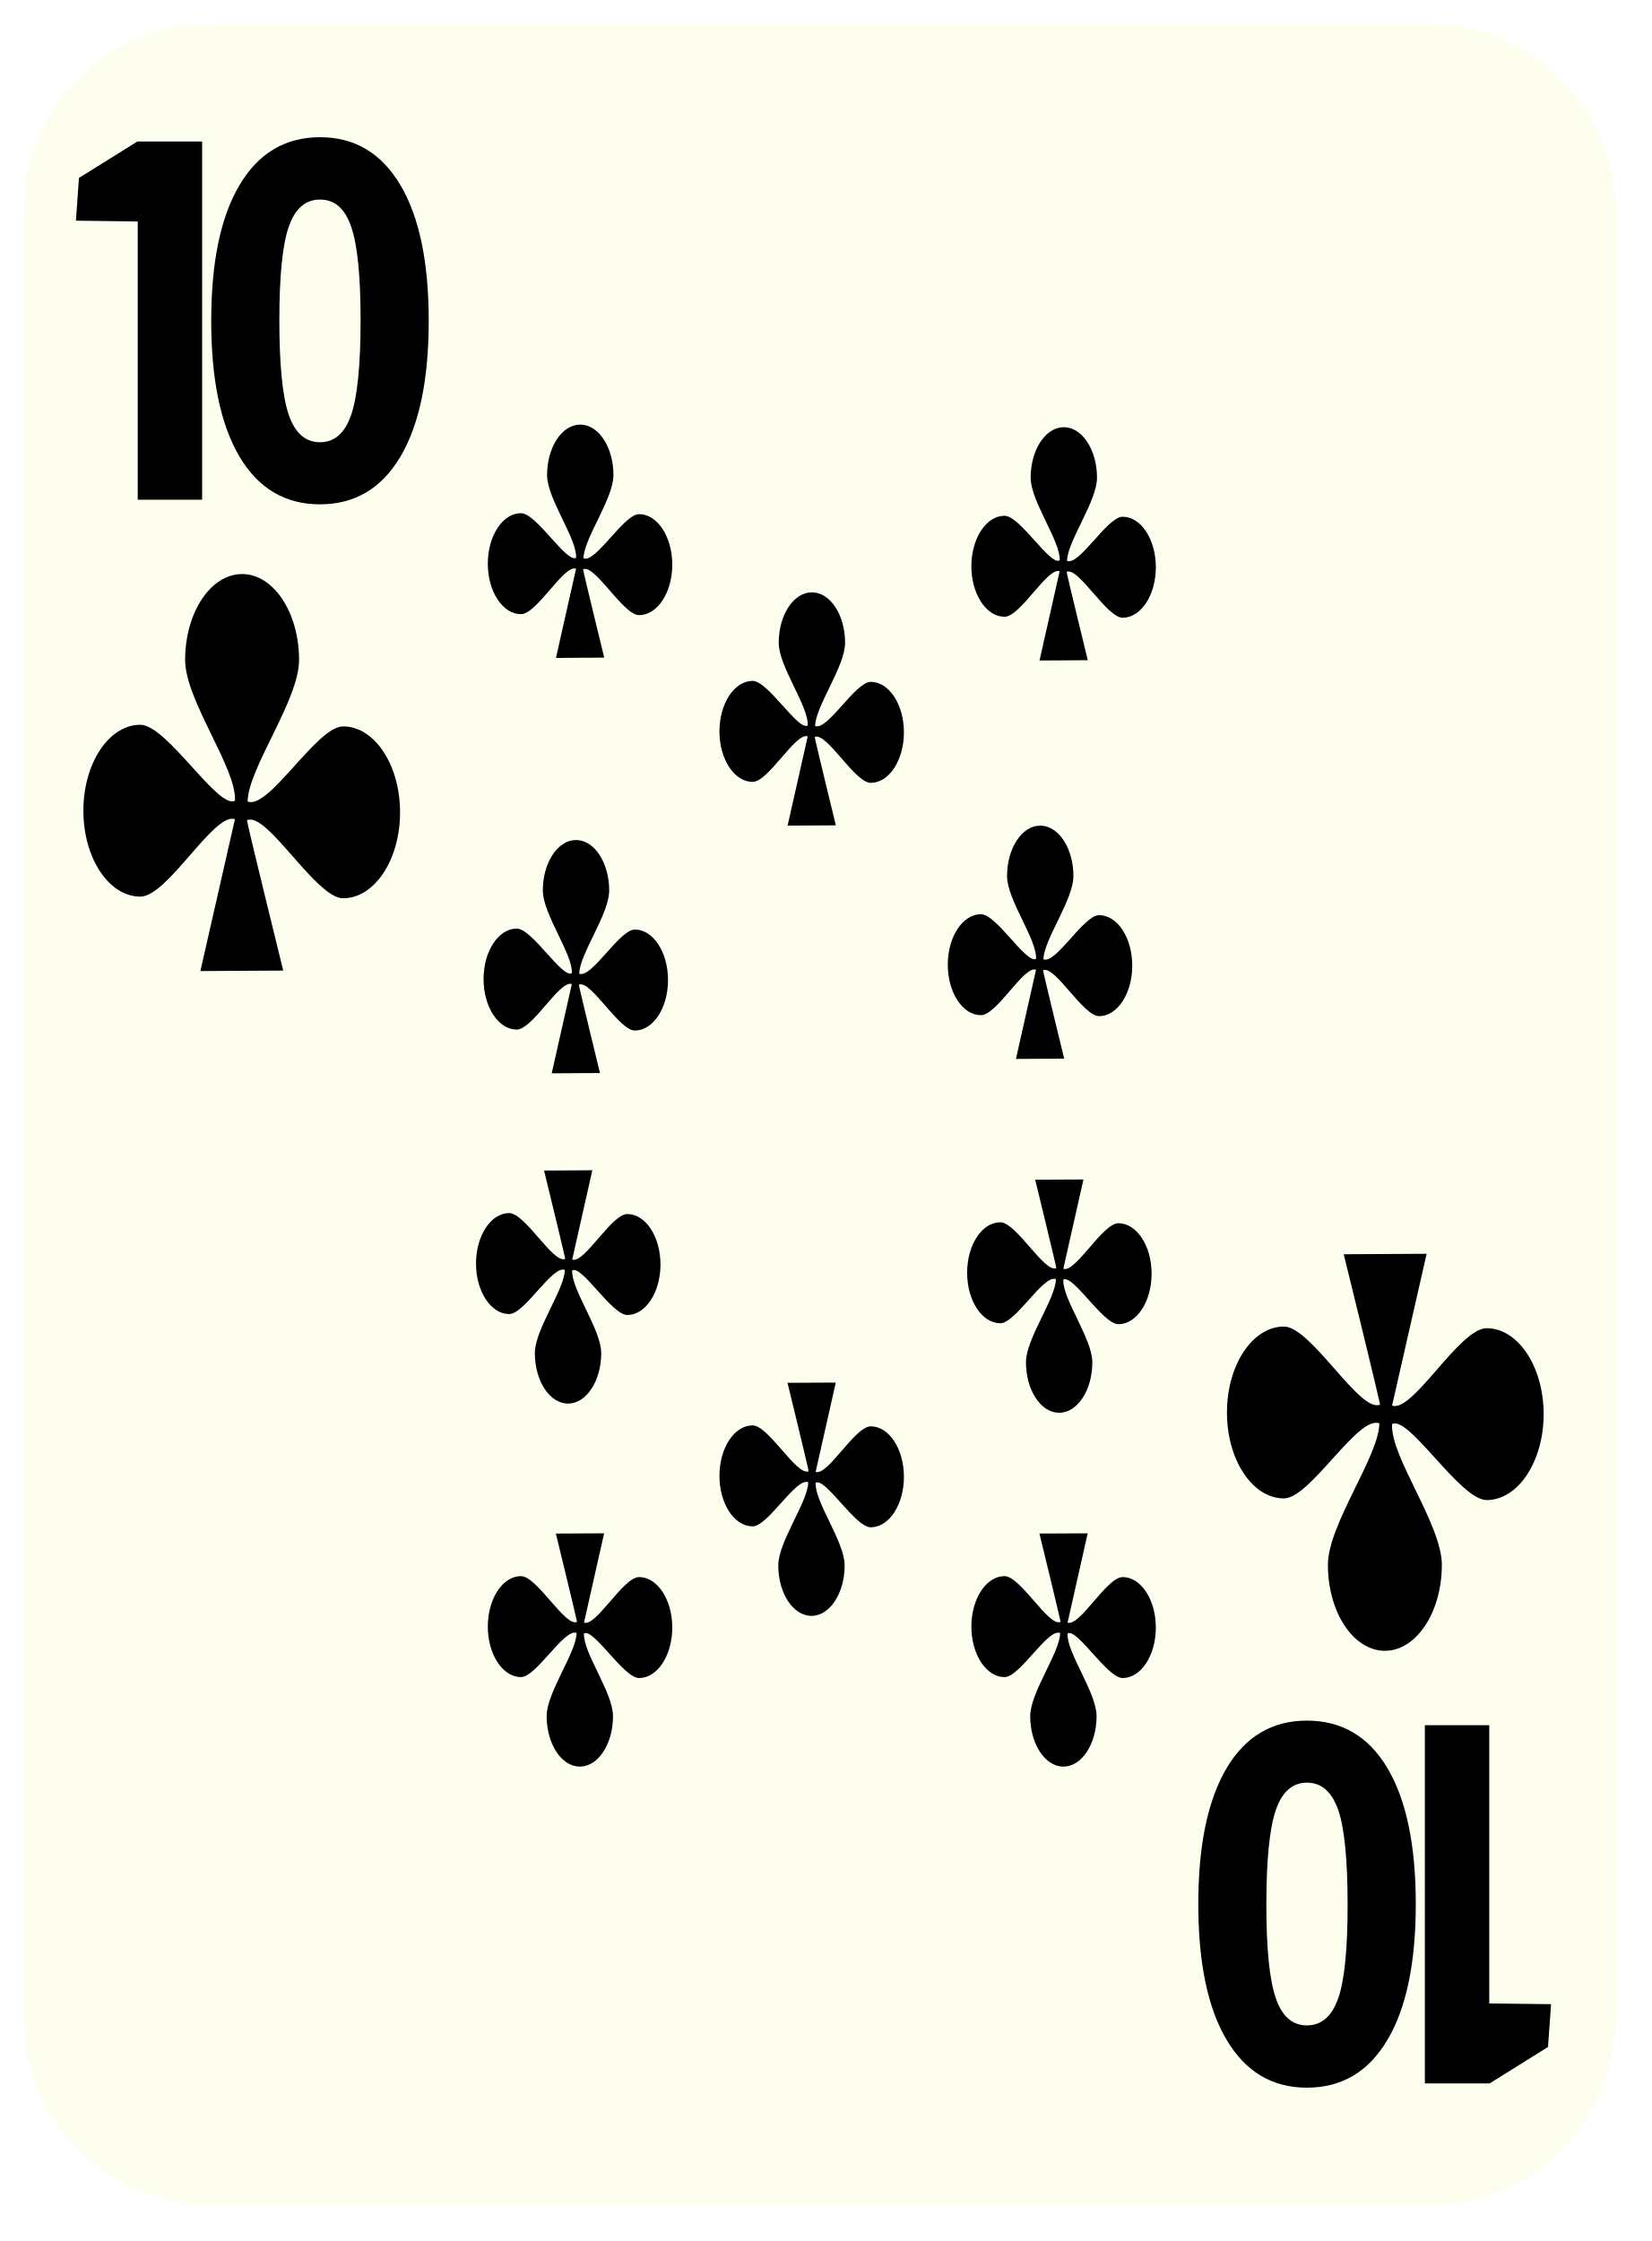
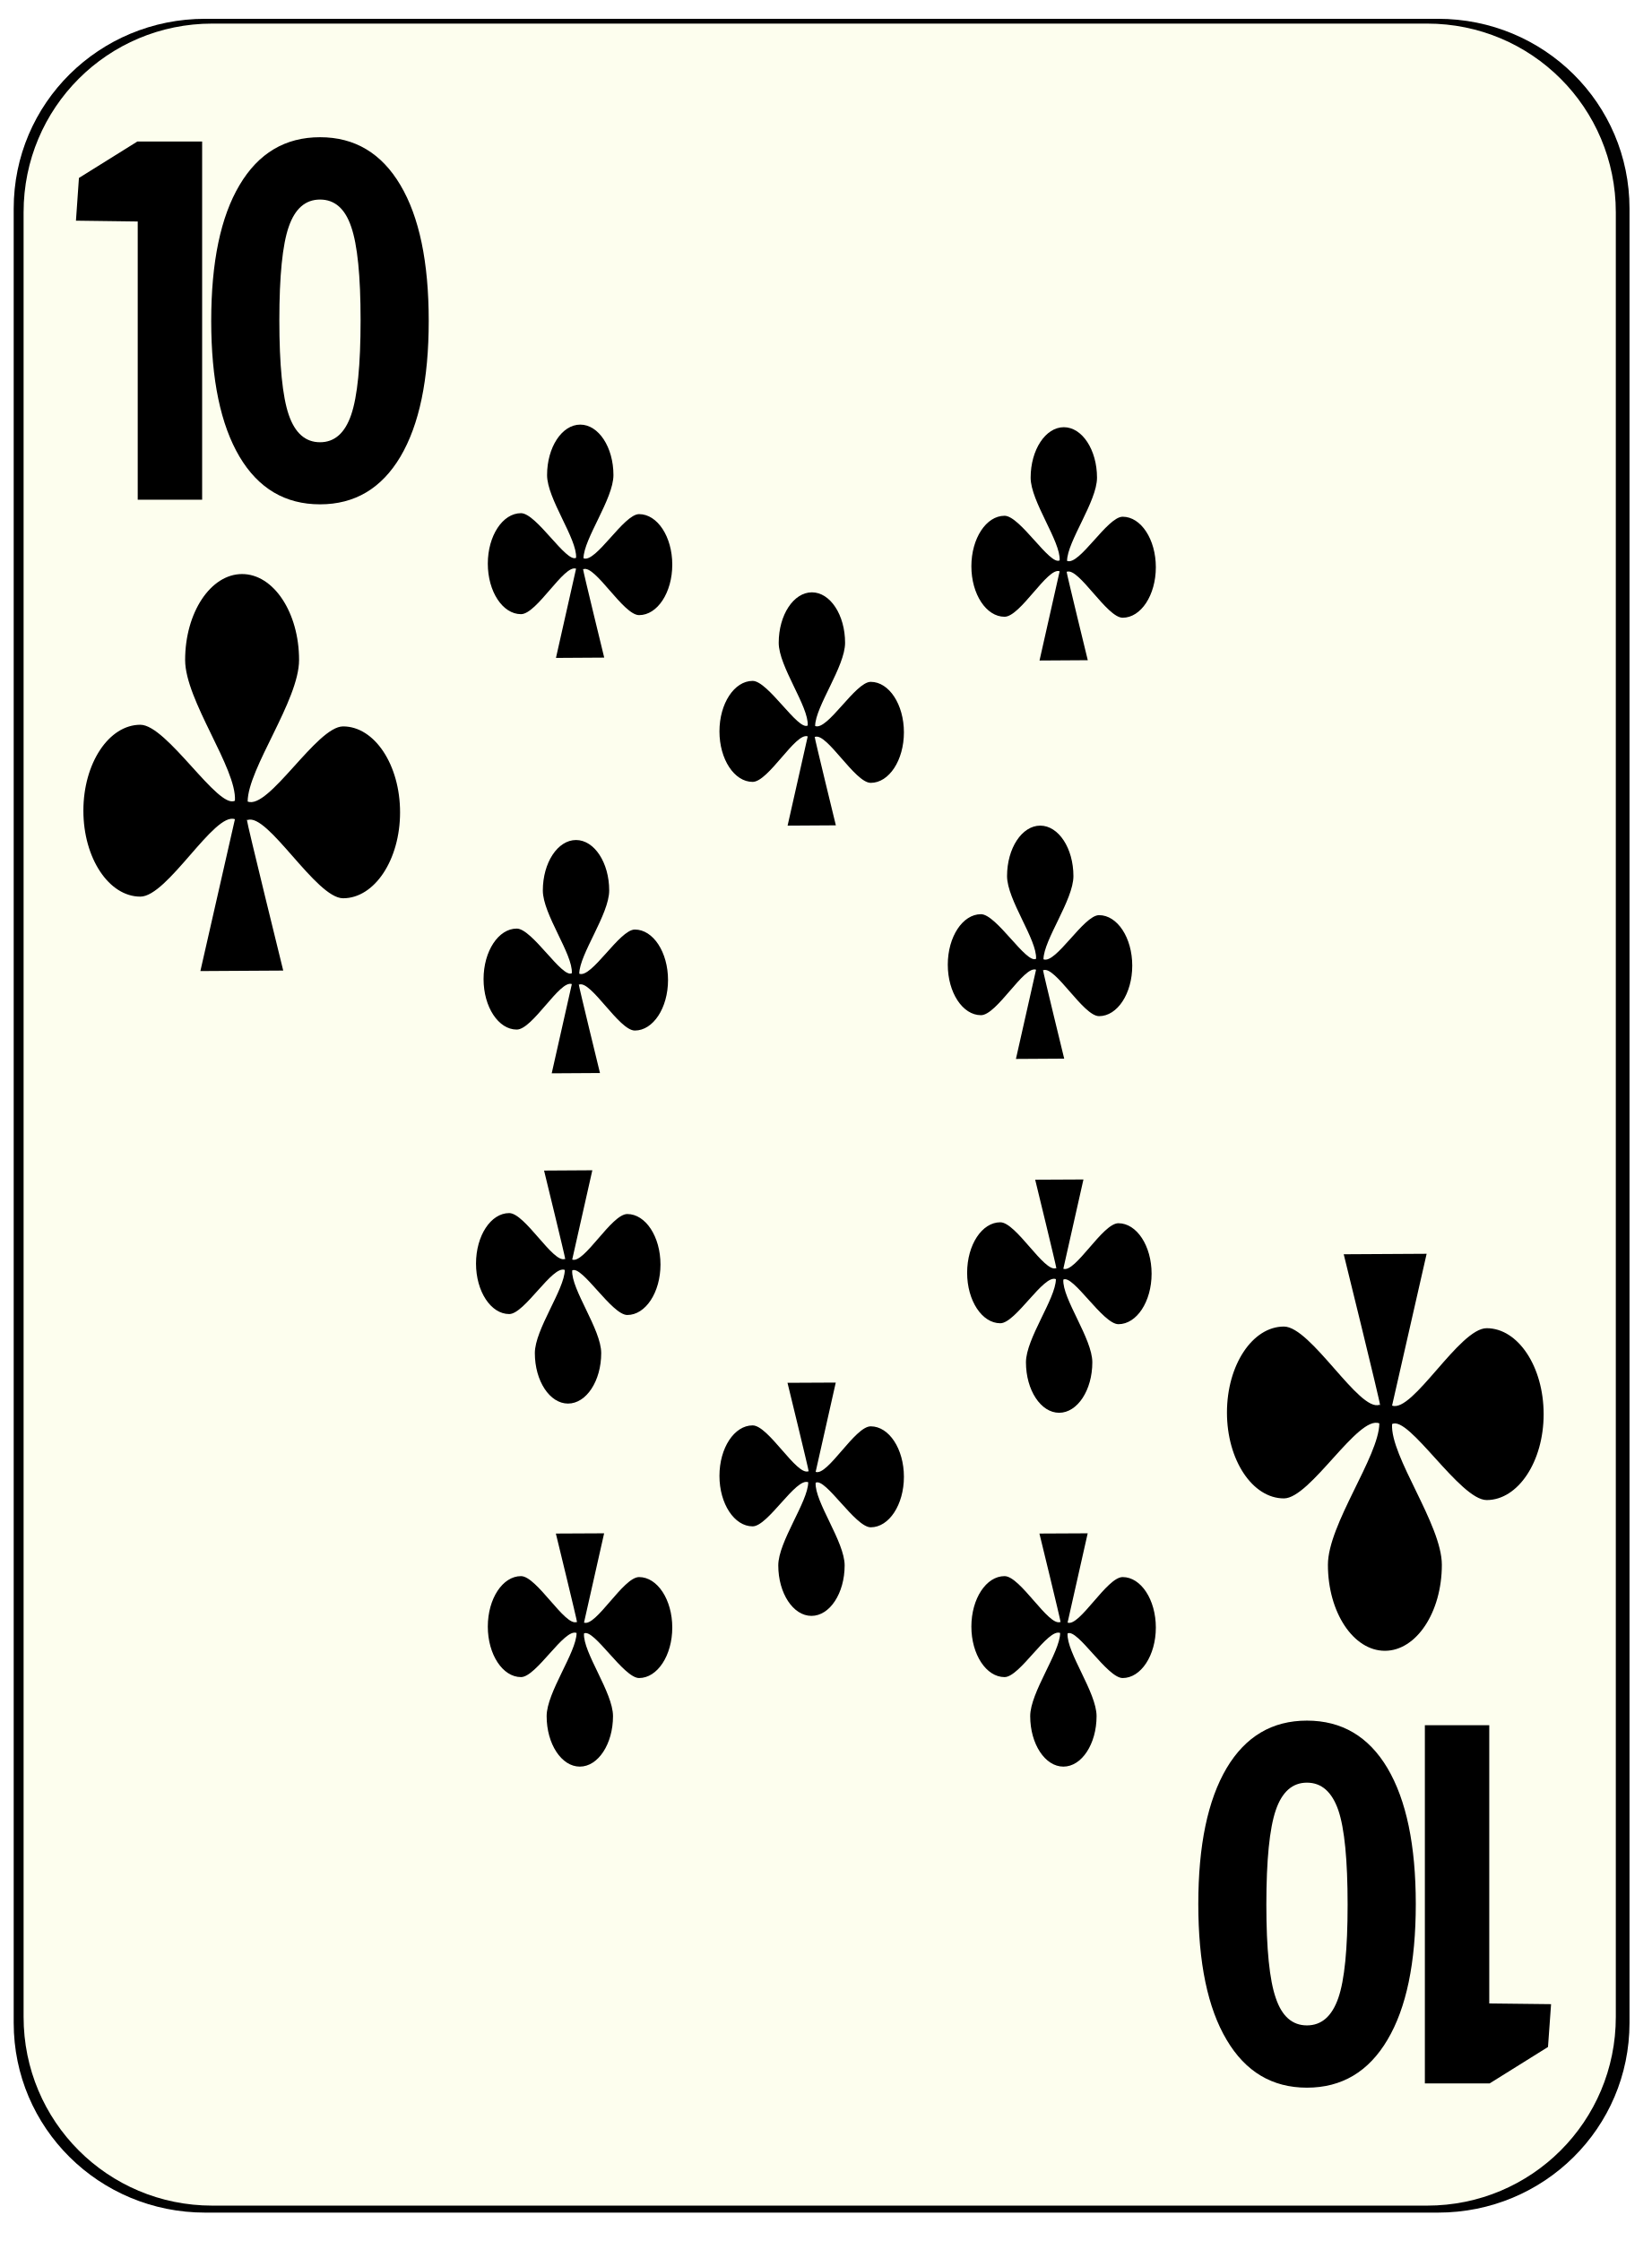
<svg xmlns="http://www.w3.org/2000/svg" id="svg2" viewBox="0 0 140 190" version="1.0" y="0" x="0">
  <g id="layer1">
    <g id="g5630">
+       <path id="rect1306-4" style="fill:#010101;fill-opacity:1" d="m 17.398,1.594 104.526,0 c 8.991,0 16.237,7.175 16.237,16.086 l 0,153.827 c 0,8.908 -7.246,16.086 -16.237,16.086 l -104.526,0 c -8.995,0 -16.237,-7.179 -16.237,-16.086 l 0,-153.827 c 0,-8.912 7.242,-16.086 16.237,-16.086 z" />
      <path id="rect1306" style="fill:#fdfeee" d="m18 2h103c8.86 0 16 7.136 16 16v153c0 8.86-7.14 16-16 16h-103c-8.864 0-16-7.14-16-16v-153c0-8.864 7.136-16 16-16z" />
    </g>
  </g>
  <path id="path908" style="fill-rule:evenodd;fill:#000000" d="m20.527 48.67c-2.666 0-4.83 3.264-4.83 7.286 0 3.426 4.392 9.191 4.222 11.929-1.41 0.783-5.767-6.437-8.019-6.437-2.667 0-4.83 3.263-4.83 7.285 0 4.023 2.163 7.286 4.83 7.286 2.312 0 6.276-7.214 8.019-6.563l-2.929 12.874 7.024-0.042s-3.077-12.481-3.081-12.776h0.055v0.014c1.707-0.64 5.806 6.632 8.102 6.632 2.667 0 4.83-3.263 4.83-7.286 0-4.022-2.163-7.285-4.83-7.285-2.242 0-6.308 7.1-8.093 6.368 0.025-2.806 4.36-8.577 4.36-11.999 0-4.022-2.163-7.286-4.83-7.286z" />
  <path id="path2229" style="fill:#000000" d="m11.677 42.368v-23.59l-5.237-0.069 0.253-3.622 4.954-3.089h5.492v30.37m13.434-15.222c0-3.75-0.265-6.389-0.796-7.916-0.52-1.541-1.4-2.311-2.641-2.311-1.24 0-2.125 0.77-2.656 2.311-0.53 1.527-0.795 4.166-0.795 7.916 0 3.791 0.265 6.464 0.795 8.018 0.531 1.554 1.416 2.331 2.656 2.331 1.231 0 2.111-0.777 2.641-2.331 0.531-1.554 0.796-4.227 0.796-8.018m5.777 0.061c0 4.97-0.8 8.807-2.401 11.513-1.601 2.693-3.872 4.039-6.813 4.039-2.951 0-5.227-1.346-6.827-4.039-1.601-2.706-2.401-6.543-2.401-11.513 0-4.983 0.8-8.821 2.401-11.514 1.6-2.706 3.876-4.059 6.827-4.059 2.941 0 5.212 1.353 6.813 4.059 1.601 2.693 2.401 6.531 2.401 11.514" />
  <path id="path4295" style="fill-rule:evenodd;fill:#000000" d="m117.42 139.96c2.66 0 4.83-3.26 4.83-7.29 0-3.42-4.39-9.19-4.22-11.93 1.41-0.78 5.76 6.44 8.02 6.44 2.66 0 4.83-3.26 4.83-7.28 0-4.03-2.17-7.29-4.83-7.29-2.32 0-6.28 7.21-8.02 6.56l2.93-12.87-7.03 0.04s3.08 12.48 3.08 12.78h-0.05v-0.02c-1.71 0.64-5.81-6.63-8.1-6.63-2.67 0-4.83 3.27-4.83 7.29s2.16 7.28 4.83 7.28c2.24 0 6.3-7.1 8.09-6.36-0.03 2.8-4.36 8.57-4.36 11.99 0 4.03 2.16 7.29 4.83 7.29z" />
  <path id="path4297" style="fill:#000000" d="m126.27 146.27v23.59l5.24 0.06-0.26 3.63-4.95 3.09h-5.49v-30.37m-13.44 15.22c0 3.75 0.27 6.39 0.8 7.91 0.52 1.55 1.4 2.32 2.64 2.32s2.12-0.77 2.66-2.32c0.53-1.52 0.79-4.16 0.79-7.91 0-3.79-0.26-6.47-0.79-8.02-0.54-1.55-1.42-2.33-2.66-2.33-1.23 0-2.11 0.78-2.64 2.33s-0.8 4.23-0.8 8.02m-5.77-0.06c0-4.97 0.8-8.81 2.4-11.52 1.6-2.69 3.87-4.03 6.81-4.03 2.95 0 5.23 1.34 6.83 4.03 1.6 2.71 2.4 6.55 2.4 11.52 0 4.98-0.8 8.82-2.4 11.51-1.6 2.71-3.88 4.06-6.83 4.06-2.94 0-5.21-1.35-6.81-4.06-1.6-2.69-2.4-6.53-2.4-11.51" />
  <path id="path2242" style="fill-rule:evenodd;fill:#000000" d="m49.199 36c-1.553 0-2.814 1.918-2.814 4.281 0 2.014 2.559 5.402 2.459 7.011-0.821 0.459-3.359-3.783-4.671-3.783-1.553 0-2.813 1.917-2.813 4.281s1.26 4.281 2.813 4.281c1.347 0 3.656-4.239 4.671-3.856l-1.706 7.565 4.092-0.025s-1.793-7.334-1.795-7.507h0.032v0.008c0.995-0.376 3.382 3.897 4.72 3.897 1.553 0 2.813-1.918 2.813-4.281 0-2.364-1.26-4.282-2.813-4.282-1.307 0-3.675 4.173-4.714 3.743 0.014-1.649 2.539-5.04 2.539-7.052 0-2.363-1.26-4.281-2.813-4.281z" />
  <path id="path2250" style="fill-rule:evenodd;fill:#000000" d="m68.839 50.22c-1.553 0-2.814 1.918-2.814 4.281 0 2.014 2.559 5.402 2.459 7.011-0.821 0.459-3.359-3.783-4.671-3.783-1.553 0-2.813 1.917-2.813 4.281s1.26 4.281 2.813 4.281c1.347 0 3.656-4.239 4.671-3.856l-1.706 7.565 4.092-0.025s-1.793-7.334-1.795-7.507h0.032v0.008c0.995-0.376 3.382 3.897 4.72 3.897 1.553 0 2.813-1.918 2.813-4.281 0-2.364-1.26-4.282-2.813-4.282-1.307 0-3.675 4.173-4.714 3.743 0.014-1.649 2.539-5.04 2.539-7.052 0-2.363-1.26-4.281-2.813-4.281z" />
  <path id="path2248" style="fill-rule:evenodd;fill:#000000" d="m90.199 36.22c-1.553 0-2.814 1.918-2.814 4.281 0 2.014 2.559 5.402 2.459 7.011-0.821 0.459-3.359-3.783-4.671-3.783-1.553 0-2.813 1.917-2.813 4.281s1.26 4.281 2.813 4.281c1.347 0 3.656-4.239 4.671-3.856l-1.706 7.565 4.092-0.025s-1.793-7.334-1.795-7.507h0.032v0.008c0.995-0.376 3.382 3.897 4.72 3.897 1.553 0 2.813-1.918 2.813-4.281 0-2.364-1.26-4.282-2.813-4.282-1.307 0-3.675 4.173-4.714 3.743 0.014-1.649 2.539-5.04 2.539-7.052 0-2.363-1.26-4.281-2.813-4.281z" />
  <path id="path2254" style="fill-rule:evenodd;fill:#000000" d="m48.839 71.22c-1.553 0-2.814 1.918-2.814 4.281 0 2.014 2.559 5.402 2.459 7.011-0.821 0.459-3.359-3.783-4.671-3.783-1.553 0-2.813 1.917-2.813 4.281s1.26 4.281 2.813 4.281c1.347 0 3.656-4.239 4.671-3.856l-1.706 7.565 4.092-0.025s-1.793-7.334-1.795-7.507h0.032v0.008c0.995-0.376 3.382 3.897 4.72 3.897 1.553 0 2.813-1.918 2.813-4.281 0-2.364-1.26-4.282-2.813-4.282-1.307 0-3.675 4.173-4.714 3.743 0.014-1.649 2.539-5.04 2.539-7.052 0-2.363-1.26-4.281-2.813-4.281z" />
  <path id="path2252" style="fill-rule:evenodd;fill:#000000" d="m88.199 70c-1.553 0-2.814 1.918-2.814 4.281 0 2.014 2.559 5.402 2.459 7.011-0.821 0.459-3.359-3.783-4.671-3.783-1.553 0-2.813 1.917-2.813 4.281s1.26 4.281 2.813 4.281c1.347 0 3.656-4.239 4.671-3.856l-1.706 7.565 4.092-0.025s-1.793-7.334-1.795-7.507h0.032v0.008c0.995-0.376 3.382 3.897 4.72 3.897 1.553 0 2.813-1.918 2.813-4.281 0-2.364-1.26-4.282-2.813-4.282-1.307 0-3.675 4.173-4.714 3.743 0.014-1.649 2.539-5.04 2.539-7.052 0-2.363-1.26-4.281-2.813-4.281z" />
  <path id="path2258" style="fill-rule:evenodd;fill:#000000" d="m48.161 119c1.553 0 2.814-1.92 2.814-4.28 0-2.01-2.559-5.4-2.459-7.01 0.821-0.46 3.359 3.78 4.671 3.78 1.553 0 2.813-1.92 2.813-4.28s-1.26-4.28-2.813-4.28c-1.347 0-3.656 4.24-4.671 3.86l1.706-7.57-4.092 0.025s1.793 7.335 1.795 7.505h-0.032v-0.01c-0.995 0.38-3.382-3.89-4.72-3.89-1.553 0-2.813 1.91-2.813 4.28 0 2.36 1.26 4.28 2.813 4.28 1.307 0 3.675-4.17 4.714-3.74-0.014 1.65-2.539 5.04-2.539 7.05 0 2.36 1.26 4.28 2.813 4.28z" />
  <path id="path2256" style="fill-rule:evenodd;fill:#000000" d="m89.801 119.78c1.553 0 2.814-1.92 2.814-4.28 0-2.01-2.559-5.4-2.459-7.01 0.821-0.46 3.359 3.78 4.671 3.78 1.553 0 2.813-1.92 2.813-4.28s-1.26-4.28-2.813-4.28c-1.347 0-3.656 4.24-4.671 3.86l1.706-7.57-4.092 0.02s1.793 7.34 1.795 7.51h-0.032v-0.01c-0.995 0.38-3.382-3.89-4.72-3.89-1.553 0-2.813 1.91-2.813 4.28 0 2.36 1.26 4.28 2.813 4.28 1.307 0 3.675-4.17 4.714-3.74-0.014 1.65-2.539 5.04-2.539 7.05 0 2.36 1.26 4.28 2.813 4.28z" />
  <path id="path2262" style="fill-rule:evenodd;fill:#000000" d="m68.801 137c1.553 0 2.814-1.92 2.814-4.28 0-2.01-2.559-5.4-2.459-7.01 0.821-0.46 3.359 3.78 4.671 3.78 1.553 0 2.813-1.92 2.813-4.28s-1.26-4.28-2.813-4.28c-1.347 0-3.656 4.24-4.671 3.86l1.706-7.57-4.092 0.02s1.793 7.34 1.795 7.51h-0.032v-0.01c-0.995 0.38-3.382-3.89-4.72-3.89-1.553 0-2.813 1.91-2.813 4.28 0 2.36 1.26 4.28 2.813 4.28 1.307 0 3.675-4.17 4.714-3.74-0.014 1.65-2.539 5.04-2.539 7.05 0 2.36 1.26 4.28 2.813 4.28z" />
  <path id="path2264" style="fill-rule:evenodd;fill:#000000" d="m90.161 149.78c1.553 0 2.814-1.92 2.814-4.28 0-2.01-2.559-5.4-2.459-7.01 0.821-0.46 3.359 3.78 4.671 3.78 1.553 0 2.813-1.92 2.813-4.28s-1.26-4.28-2.813-4.28c-1.347 0-3.656 4.24-4.671 3.86l1.706-7.57-4.092 0.02s1.793 7.34 1.795 7.51h-0.032v-0.01c-0.995 0.38-3.382-3.89-4.72-3.89-1.553 0-2.813 1.91-2.813 4.28 0 2.36 1.26 4.28 2.813 4.28 1.307 0 3.675-4.17 4.714-3.74-0.014 1.65-2.539 5.04-2.539 7.05 0 2.36 1.26 4.28 2.813 4.28z" />
  <path id="path2260" style="fill-rule:evenodd;fill:#000000" d="m49.161 149.78c1.553 0 2.814-1.92 2.814-4.28 0-2.01-2.559-5.4-2.459-7.01 0.821-0.46 3.359 3.78 4.671 3.78 1.553 0 2.813-1.92 2.813-4.28s-1.26-4.28-2.813-4.28c-1.347 0-3.656 4.24-4.671 3.86l1.706-7.57-4.092 0.02s1.793 7.34 1.795 7.51h-0.032v-0.01c-0.995 0.38-3.382-3.89-4.72-3.89-1.553 0-2.813 1.91-2.813 4.28 0 2.36 1.26 4.28 2.813 4.28 1.307 0 3.675-4.17 4.714-3.74-0.014 1.65-2.539 5.04-2.539 7.05 0 2.36 1.26 4.28 2.813 4.28z" />
</svg>
